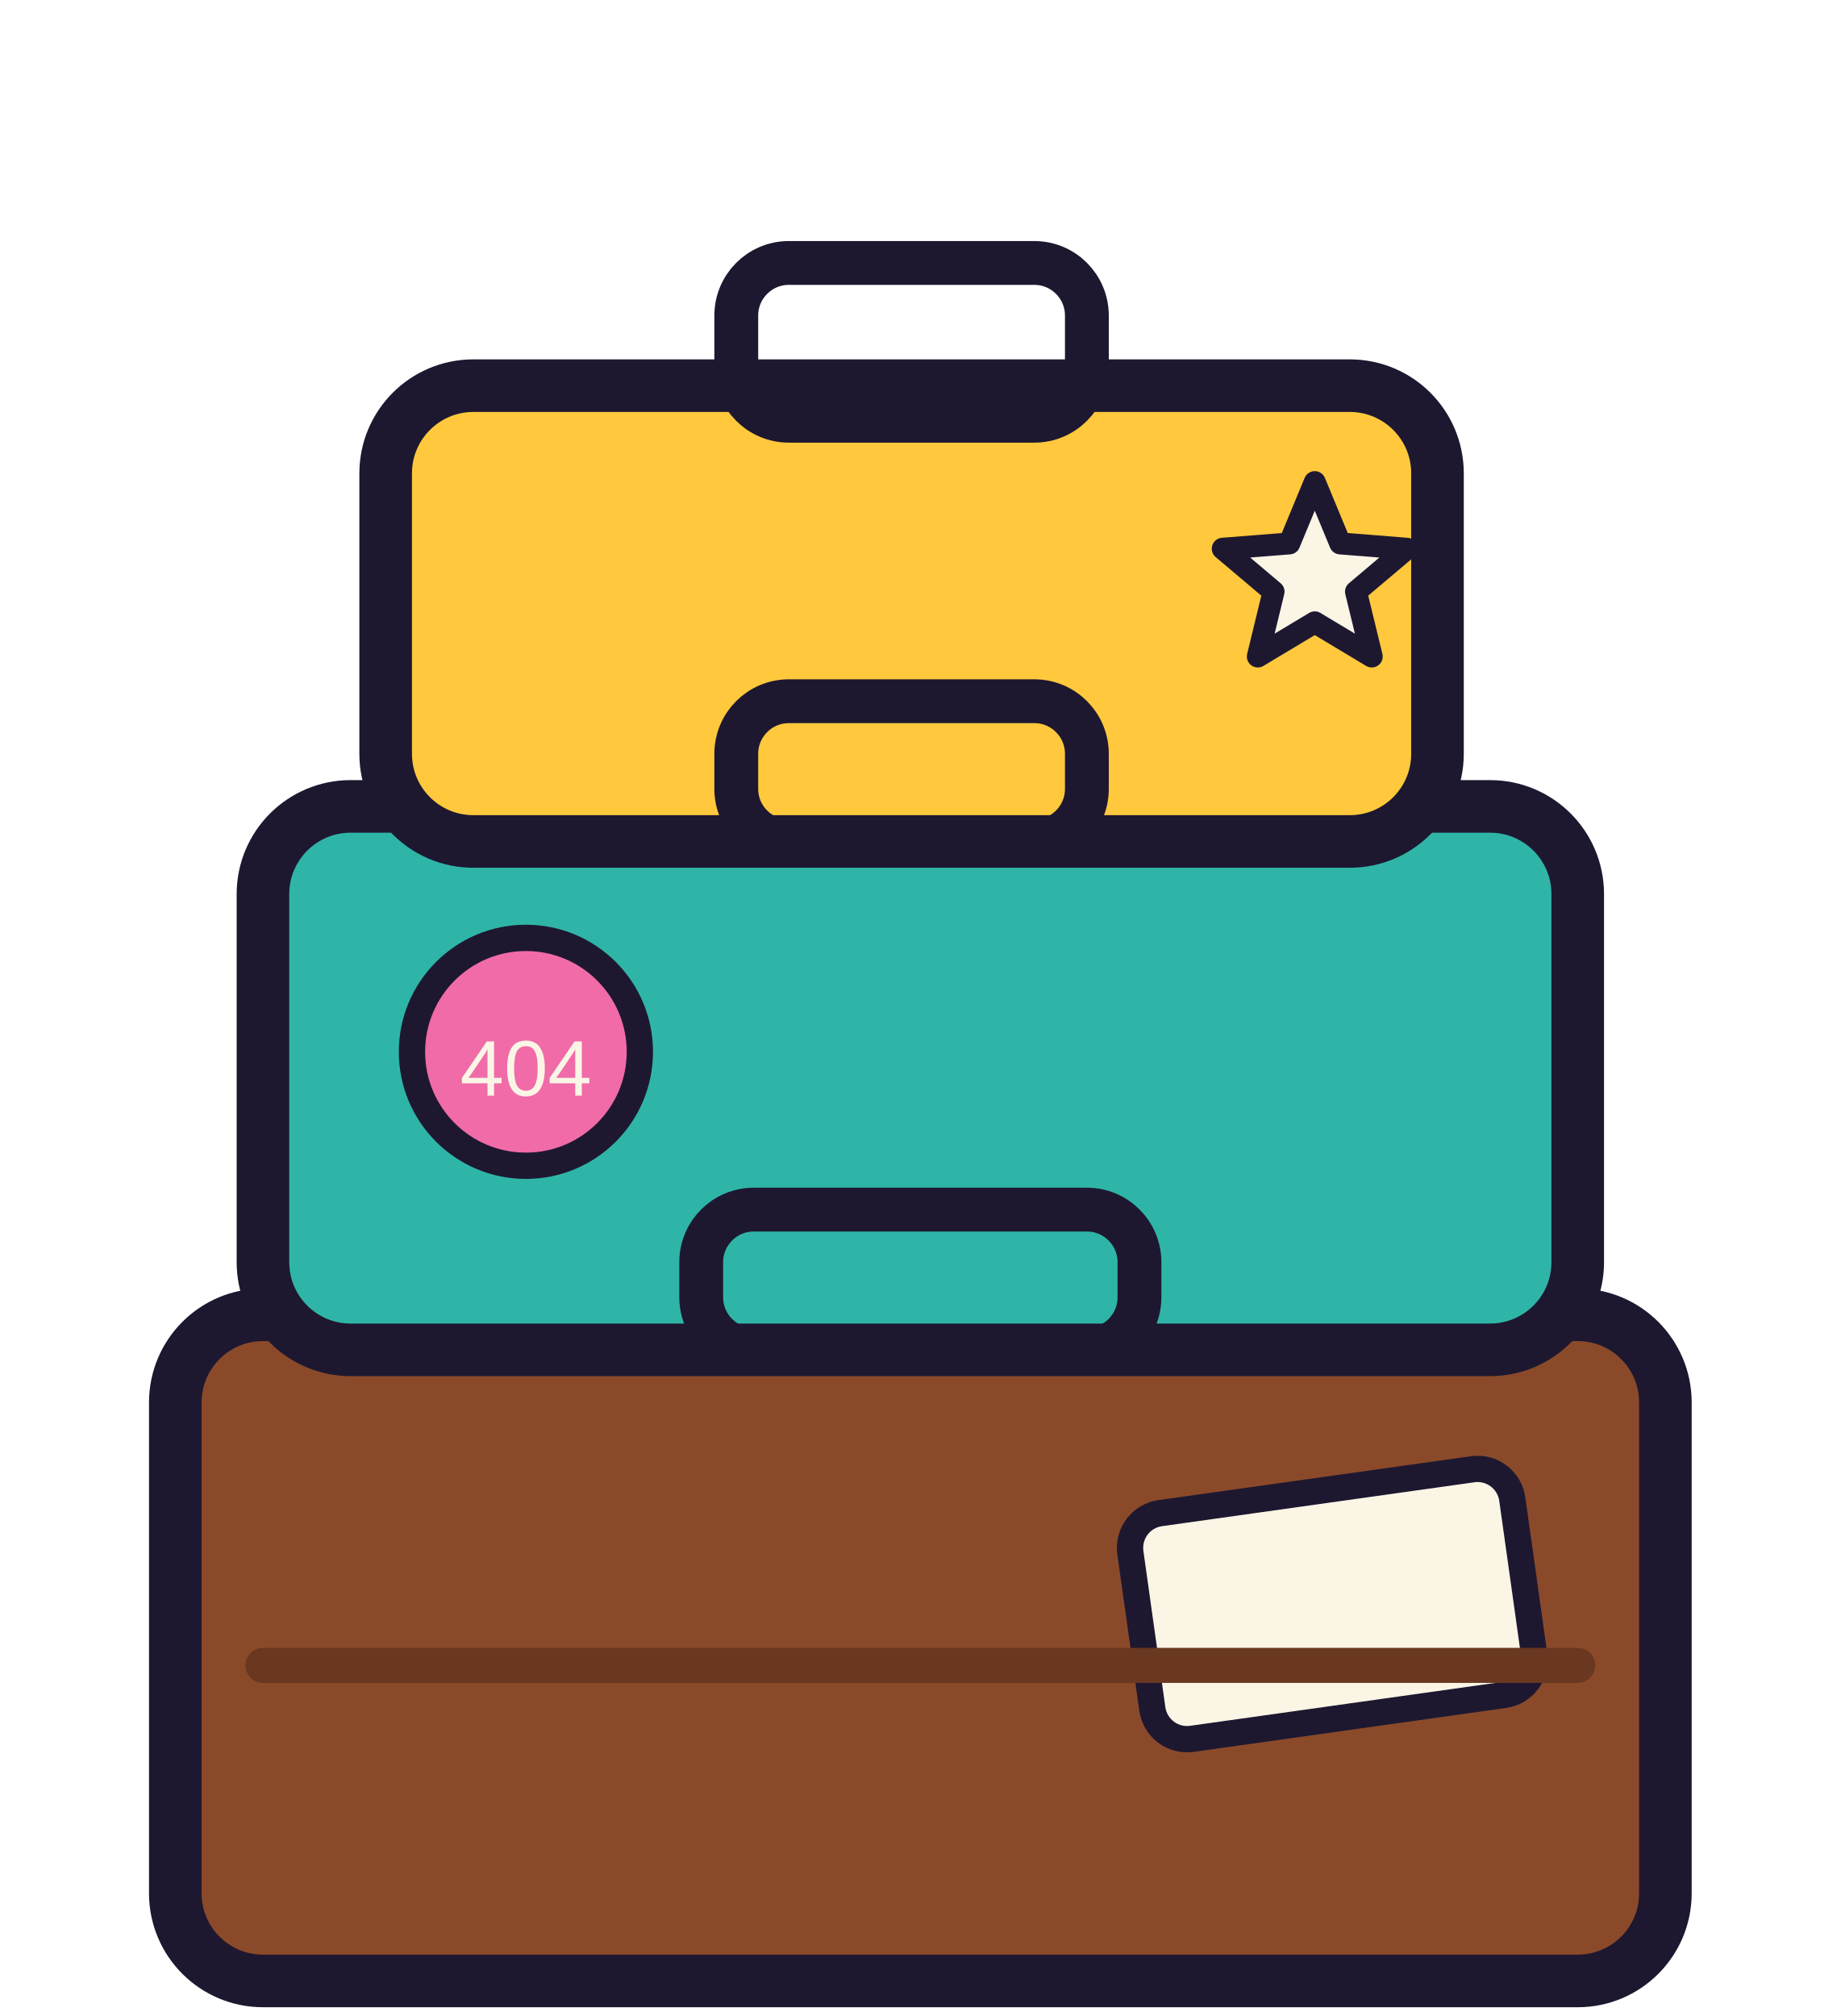
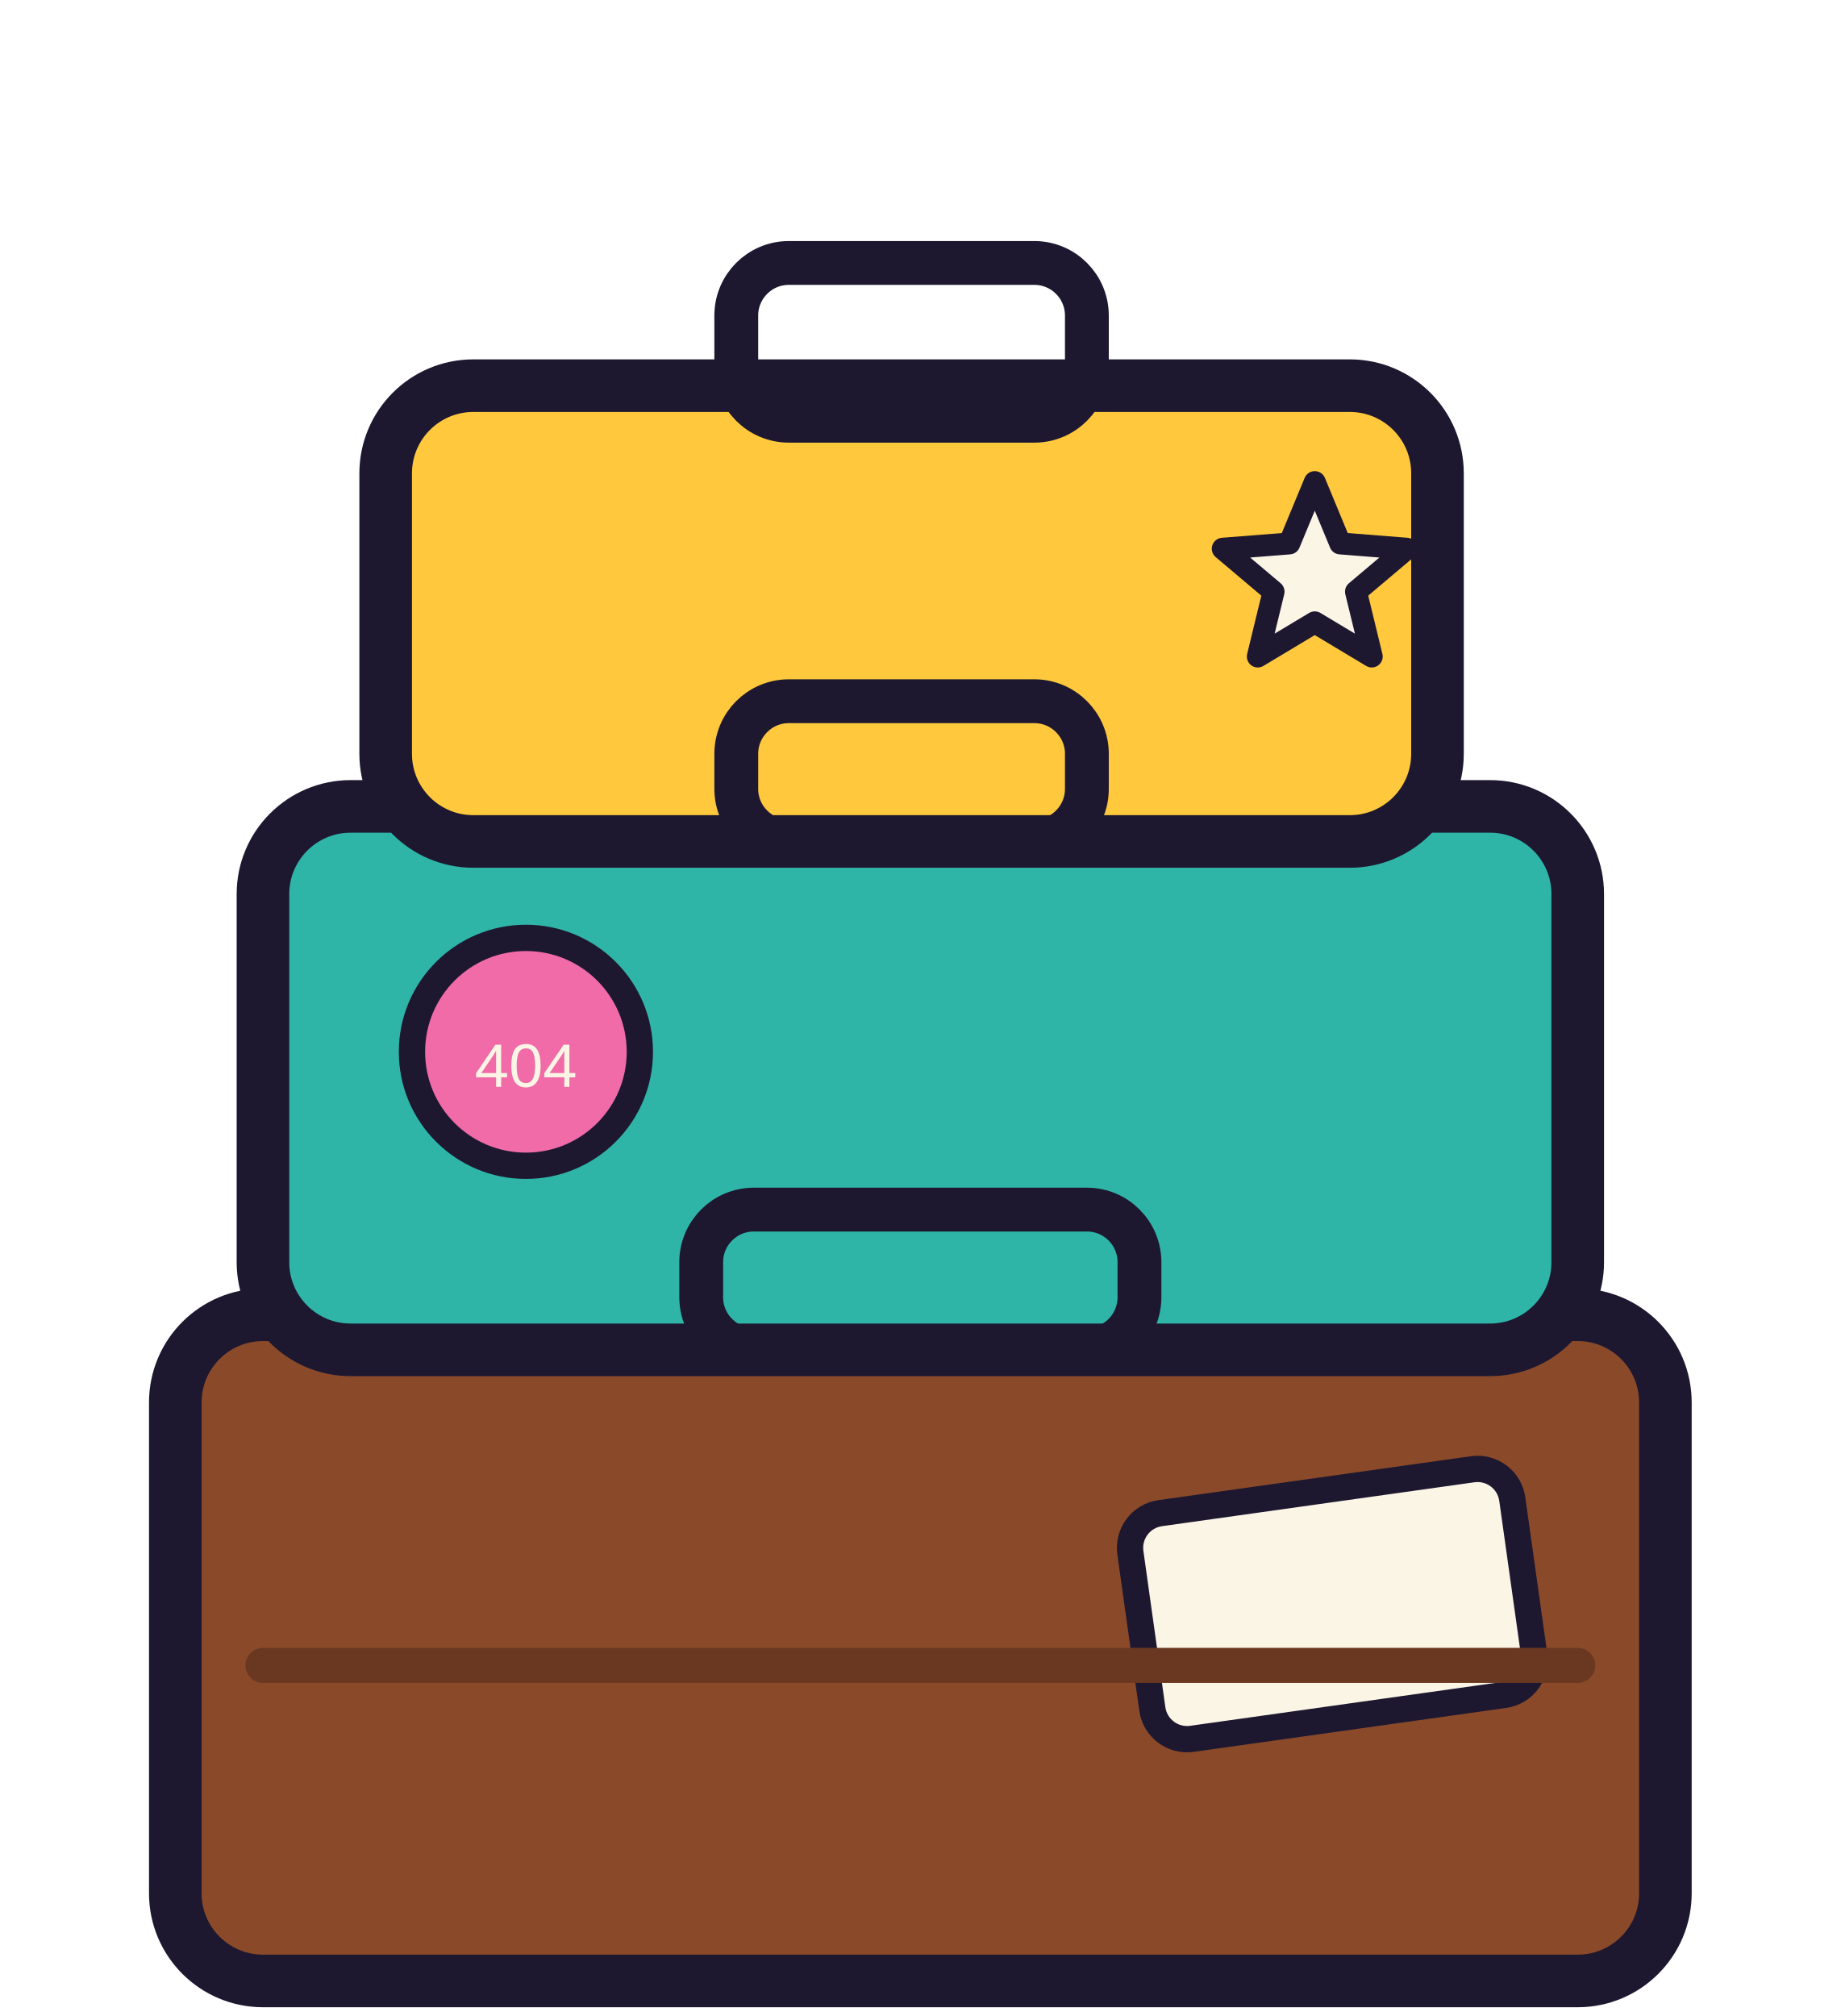
<svg xmlns="http://www.w3.org/2000/svg" viewBox="0 0 210 230" width="210" height="230">
  <rect x="20" y="150" width="170" height="76" rx="10" fill="#8a4a2a" stroke="#1d1830" stroke-width="6" />
  <rect x="30" y="92" width="150" height="62" rx="10" fill="#2fb5a8" stroke="#1d1830" stroke-width="6" />
  <rect x="44" y="44" width="120" height="52" rx="10" fill="#ffc83d" stroke="#1d1830" stroke-width="6" />
  <rect x="84" y="30" width="40" height="18" rx="6" fill="none" stroke="#1d1830" stroke-width="5" />
  <rect x="84" y="80" width="40" height="16" rx="6" fill="none" stroke="#1d1830" stroke-width="5" />
  <rect x="80" y="138" width="50" height="16" rx="6" fill="none" stroke="#1d1830" stroke-width="5" />
  <circle cx="60" cy="120" r="13" fill="#f06ba8" stroke="#1d1830" stroke-width="3" />
-   <text x="60" y="125" text-anchor="middle" font-family="Arial Black, Arial, sans-serif" font-size="9" fill="#fbf5e6">404</text>
+   <text x="60" y="124" text-anchor="middle" font-family="Arial Black, Arial, sans-serif" font-size="7" fill="#fbf5e6">404</text>
  <rect x="130" y="170" width="44" height="26" rx="4" fill="#fbf5e6" stroke="#1d1830" stroke-width="3" transform="rotate(-8 152 183)" />
  <polygon points="150.0,55.0 152.9,62.0 160.5,62.6 154.7,67.5 156.5,74.9 150.0,71.0 143.5,74.9 145.3,67.5 139.5,62.6 147.1,62.0" fill="#fbf5e6" stroke="#1d1830" stroke-width="2.5" stroke-linejoin="round" />
  <path d="M30 190 L180 190" fill="none" stroke="#6a3820" stroke-width="4" stroke-linecap="round" stroke-linejoin="round" />
</svg>
